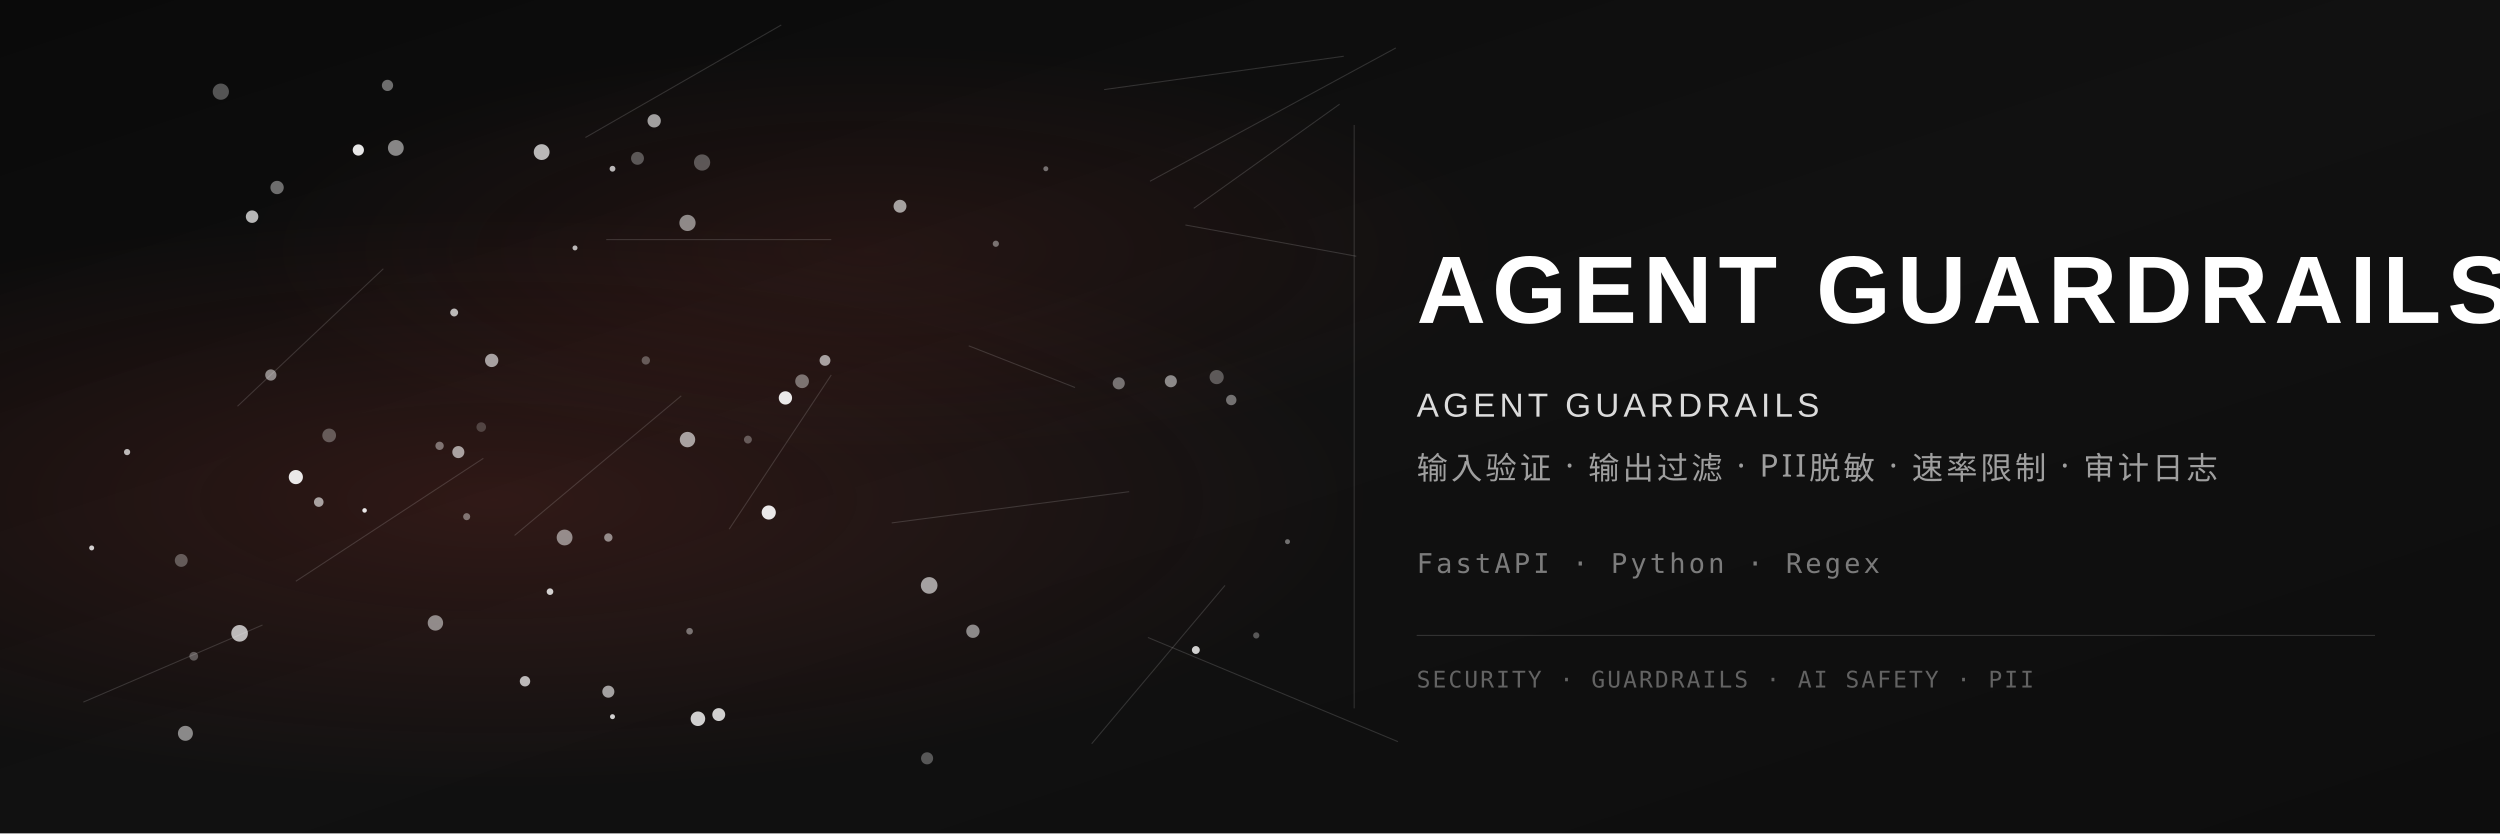
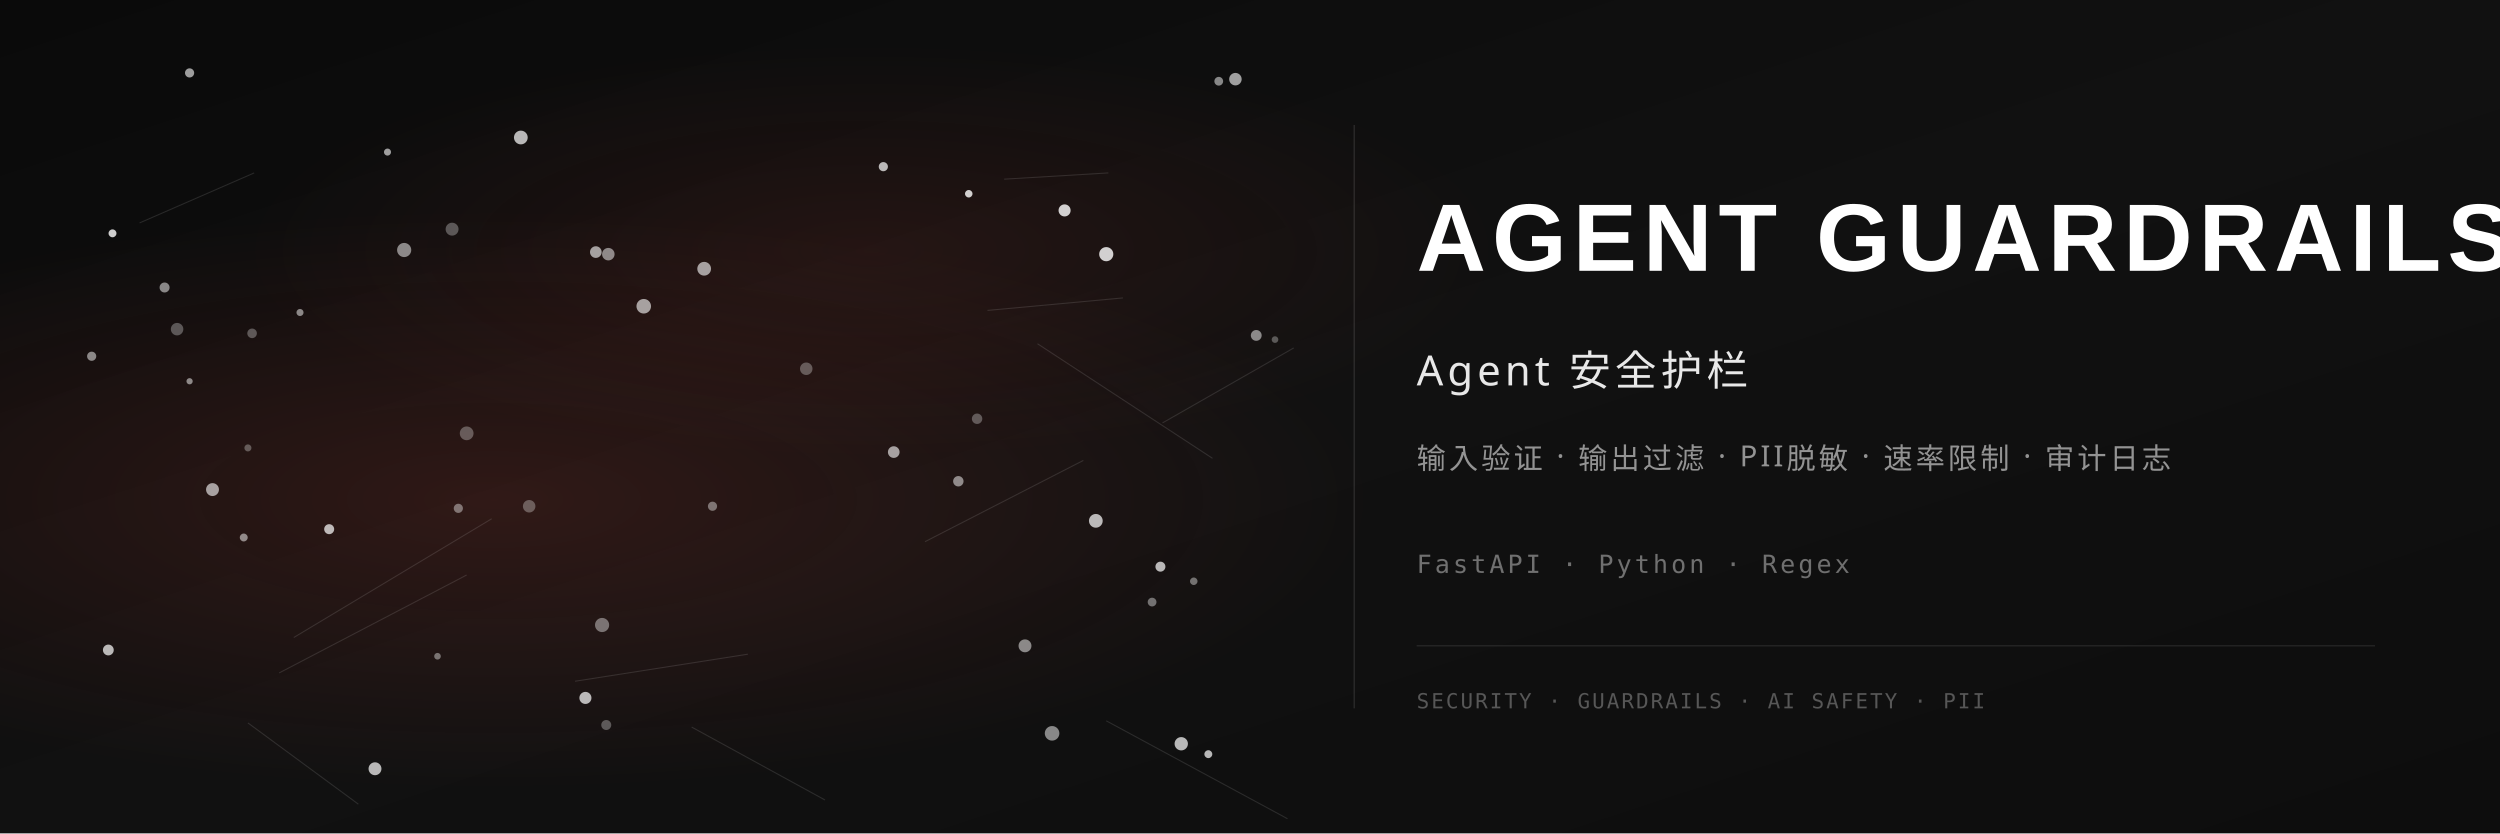
<svg xmlns="http://www.w3.org/2000/svg" viewBox="0 0 1200 400" width="1200" height="400">
  <defs>
    <linearGradient id="bg" x1="0%" y1="0%" x2="100%" y2="100%">
      <stop offset="0%" style="stop-color:#0a0a0a" />
      <stop offset="50%" style="stop-color:#111111" />
      <stop offset="100%" style="stop-color:#0d0d0d" />
    </linearGradient>
    <radialGradient id="glow1" cx="20%" cy="60%" r="35%">
      <stop offset="0%" style="stop-color:#E74C3C;stop-opacity:0.15" />
      <stop offset="100%" style="stop-color:#E74C3C;stop-opacity:0" />
    </radialGradient>
    <radialGradient id="glow2" cx="35%" cy="30%" r="25%">
      <stop offset="0%" style="stop-color:#E74C3C;stop-opacity:0.1" />
      <stop offset="100%" style="stop-color:#E74C3C;stop-opacity:0" />
    </radialGradient>
  </defs>
  <rect width="1200" height="400" fill="url(#bg)" />
  <rect width="1200" height="400" fill="url(#glow1)" />
  <rect width="1200" height="400" fill="url(#glow2)" />
-   <circle cx="446" cy="281" r="4.0" fill="white" opacity="0.6" />
-   <circle cx="87" cy="269" r="3.1" fill="white" opacity="0.3" />
-   <circle cx="591" cy="192" r="2.5" fill="white" opacity="0.4" />
-   <circle cx="385" cy="183" r="3.3" fill="white" opacity="0.4" />
-   <circle cx="252" cy="327" r="2.5" fill="white" opacity="0.7" />
-   <circle cx="396" cy="173" r="2.6" fill="white" opacity="0.6" />
-   <circle cx="537" cy="184" r="2.9" fill="white" opacity="0.4" />
-   <circle cx="236" cy="173" r="3.2" fill="white" opacity="0.6" />
-   <circle cx="292" cy="332" r="2.9" fill="white" opacity="0.6" />
-   <circle cx="186" cy="41" r="2.7" fill="white" opacity="0.4" />
-   <circle cx="211" cy="214" r="2.0" fill="white" opacity="0.4" />
-   <circle cx="478" cy="117" r="1.5" fill="white" opacity="0.4" />
-   <circle cx="264" cy="284" r="1.6" fill="white" opacity="0.8" />
-   <circle cx="359" cy="211" r="1.9" fill="white" opacity="0.3" />
-   <circle cx="467" cy="303" r="3.2" fill="white" opacity="0.5" />
-   <circle cx="345" cy="343" r="3.1" fill="white" opacity="0.8" />
-   <circle cx="276" cy="119" r="1.2" fill="white" opacity="0.7" />
-   <circle cx="618" cy="260" r="1.2" fill="white" opacity="0.4" />
-   <circle cx="93" cy="315" r="2.1" fill="white" opacity="0.3" />
-   <circle cx="331" cy="303" r="1.6" fill="white" opacity="0.4" />
-   <circle cx="432" cy="99" r="3.1" fill="white" opacity="0.6" />
-   <circle cx="310" cy="173" r="2.0" fill="white" opacity="0.3" />
-   <circle cx="44" cy="263" r="1.2" fill="white" opacity="0.8" />
-   <circle cx="294" cy="344" r="1.2" fill="white" opacity="0.8" />
-   <circle cx="142" cy="229" r="3.4" fill="white" opacity="0.9" />
-   <circle cx="209" cy="299" r="3.7" fill="white" opacity="0.5" />
-   <circle cx="445" cy="364" r="2.9" fill="white" opacity="0.3" />
-   <circle cx="294" cy="81" r="1.4" fill="white" opacity="0.7" />
-   <circle cx="260" cy="73" r="3.8" fill="white" opacity="0.7" />
-   <circle cx="89" cy="352" r="3.6" fill="white" opacity="0.5" />
-   <circle cx="562" cy="183" r="2.9" fill="white" opacity="0.5" />
-   <circle cx="369" cy="246" r="3.4" fill="white" opacity="0.9" />
-   <circle cx="220" cy="217" r="2.9" fill="white" opacity="0.6" />
-   <circle cx="130" cy="180" r="2.7" fill="white" opacity="0.5" />
-   <circle cx="224" cy="248" r="1.7" fill="white" opacity="0.4" />
-   <circle cx="190" cy="71" r="3.8" fill="white" opacity="0.5" />
-   <circle cx="330" cy="107" r="3.9" fill="white" opacity="0.5" />
-   <circle cx="158" cy="209" r="3.3" fill="white" opacity="0.3" />
-   <circle cx="106" cy="44" r="3.9" fill="white" opacity="0.3" />
-   <circle cx="292" cy="258" r="2.0" fill="white" opacity="0.5" />
-   <circle cx="153" cy="241" r="2.3" fill="white" opacity="0.6" />
-   <circle cx="502" cy="81" r="1.2" fill="white" opacity="0.4" />
-   <circle cx="330" cy="211" r="3.7" fill="white" opacity="0.6" />
-   <circle cx="115" cy="304" r="4.0" fill="white" opacity="0.7" />
-   <circle cx="377" cy="191" r="3.2" fill="white" opacity="0.9" />
-   <circle cx="306" cy="76" r="3.1" fill="white" opacity="0.3" />
-   <circle cx="603" cy="305" r="1.5" fill="white" opacity="0.3" />
-   <circle cx="61" cy="217" r="1.5" fill="white" opacity="0.7" />
-   <circle cx="584" cy="181" r="3.4" fill="white" opacity="0.3" />
-   <circle cx="271" cy="258" r="3.8" fill="white" opacity="0.5" />
-   <circle cx="337" cy="78" r="3.9" fill="white" opacity="0.3" />
-   <circle cx="218" cy="150" r="1.9" fill="white" opacity="0.7" />
-   <circle cx="175" cy="245" r="1.1" fill="white" opacity="0.9" />
-   <circle cx="121" cy="104" r="3.0" fill="white" opacity="0.7" />
-   <circle cx="172" cy="72" r="2.7" fill="white" opacity="0.9" />
-   <circle cx="133" cy="90" r="3.2" fill="white" opacity="0.4" />
-   <circle cx="231" cy="205" r="2.3" fill="white" opacity="0.2" />
-   <circle cx="335" cy="345" r="3.5" fill="white" opacity="0.8" />
-   <circle cx="314" cy="58" r="3.2" fill="white" opacity="0.6" />
-   <circle cx="574" cy="312" r="1.9" fill="white" opacity="0.8" />
-   <line x1="281" y1="66" x2="375" y2="12" stroke="white" stroke-width="0.5" opacity="0.15" />
-   <line x1="291" y1="115" x2="399" y2="115" stroke="white" stroke-width="0.5" opacity="0.15" />
-   <line x1="569" y1="108" x2="651" y2="123" stroke="white" stroke-width="0.5" opacity="0.15" />
-   <line x1="350" y1="254" x2="399" y2="180" stroke="white" stroke-width="0.5" opacity="0.15" />
-   <line x1="573" y1="100" x2="643" y2="50" stroke="white" stroke-width="0.5" opacity="0.15" />
-   <line x1="247" y1="257" x2="327" y2="190" stroke="white" stroke-width="0.5" opacity="0.15" />
-   <line x1="465" y1="166" x2="516" y2="186" stroke="white" stroke-width="0.5" opacity="0.15" />
-   <line x1="142" y1="279" x2="232" y2="220" stroke="white" stroke-width="0.5" opacity="0.15" />
-   <line x1="530" y1="43" x2="645" y2="27" stroke="white" stroke-width="0.5" opacity="0.15" />
-   <line x1="40" y1="337" x2="126" y2="300" stroke="white" stroke-width="0.5" opacity="0.15" />
-   <line x1="428" y1="251" x2="542" y2="236" stroke="white" stroke-width="0.5" opacity="0.15" />
-   <line x1="551" y1="306" x2="671" y2="356" stroke="white" stroke-width="0.5" opacity="0.15" />
-   <line x1="524" y1="357" x2="588" y2="281" stroke="white" stroke-width="0.5" opacity="0.15" />
-   <line x1="114" y1="195" x2="184" y2="129" stroke="white" stroke-width="0.5" opacity="0.15" />
-   <line x1="552" y1="87" x2="670" y2="23" stroke="white" stroke-width="0.5" opacity="0.15" />
+   <circle cx="585" cy="39" r="2.1" fill="white" opacity="0.5" />
+   <circle cx="424" cy="80" r="2.2" fill="white" opacity="0.7" />
+   <circle cx="342" cy="243" r="2.2" fill="white" opacity="0.4" />
+   <circle cx="180" cy="369" r="3.1" fill="white" opacity="0.7" />
+   <circle cx="158" cy="254" r="2.4" fill="white" opacity="0.7" />
+   <circle cx="79" cy="138" r="2.4" fill="white" opacity="0.5" />
+   <circle cx="117" cy="258" r="1.9" fill="white" opacity="0.5" />
+   <circle cx="526" cy="250" r="3.3" fill="white" opacity="0.7" />
+   <circle cx="102" cy="235" r="3.1" fill="white" opacity="0.6" />
+   <circle cx="573" cy="279" r="1.8" fill="white" opacity="0.4" />
+   <circle cx="291" cy="348" r="2.4" fill="white" opacity="0.3" />
+   <circle cx="612" cy="163" r="1.6" fill="white" opacity="0.3" />
+   <circle cx="121" cy="160" r="2.3" fill="white" opacity="0.3" />
+   <circle cx="186" cy="73" r="1.7" fill="white" opacity="0.6" />
+   <circle cx="553" cy="289" r="2.1" fill="white" opacity="0.4" />
+   <circle cx="292" cy="122" r="3.0" fill="white" opacity="0.5" />
+   <circle cx="250" cy="66" r="3.3" fill="white" opacity="0.7" />
+   <circle cx="224" cy="208" r="3.3" fill="white" opacity="0.3" />
+   <circle cx="54" cy="112" r="1.9" fill="white" opacity="0.8" />
+   <circle cx="91" cy="35" r="2.2" fill="white" opacity="0.6" />
+   <circle cx="289" cy="300" r="3.4" fill="white" opacity="0.4" />
+   <circle cx="210" cy="315" r="1.6" fill="white" opacity="0.4" />
+   <circle cx="338" cy="129" r="3.3" fill="white" opacity="0.6" />
+   <circle cx="254" cy="243" r="3.0" fill="white" opacity="0.3" />
+   <circle cx="465" cy="93" r="1.8" fill="white" opacity="0.8" />
+   <circle cx="52" cy="312" r="2.6" fill="white" opacity="0.7" />
+   <circle cx="91" cy="183" r="1.5" fill="white" opacity="0.5" />
+   <circle cx="144" cy="150" r="1.7" fill="white" opacity="0.5" />
+   <circle cx="469" cy="201" r="2.5" fill="white" opacity="0.3" />
+   <circle cx="286" cy="121" r="2.8" fill="white" opacity="0.6" />
+   <circle cx="387" cy="177" r="3.0" fill="white" opacity="0.3" />
+   <circle cx="531" cy="122" r="3.4" fill="white" opacity="0.8" />
+   <circle cx="194" cy="120" r="3.4" fill="white" opacity="0.5" />
+   <circle cx="119" cy="215" r="1.7" fill="white" opacity="0.3" />
+   <circle cx="281" cy="335" r="2.9" fill="white" opacity="0.7" />
+   <circle cx="492" cy="310" r="3.1" fill="white" opacity="0.5" />
+   <circle cx="511" cy="101" r="2.9" fill="white" opacity="0.8" />
+   <circle cx="603" cy="161" r="2.6" fill="white" opacity="0.5" />
+   <circle cx="309" cy="147" r="3.5" fill="white" opacity="0.6" />
+   <circle cx="44" cy="171" r="2.2" fill="white" opacity="0.5" />
+   <circle cx="217" cy="110" r="3.1" fill="white" opacity="0.3" />
+   <circle cx="580" cy="362" r="1.9" fill="white" opacity="0.7" />
+   <circle cx="220" cy="244" r="2.2" fill="white" opacity="0.4" />
+   <circle cx="460" cy="231" r="2.5" fill="white" opacity="0.5" />
+   <circle cx="593" cy="38" r="3.0" fill="white" opacity="0.6" />
+   <circle cx="557" cy="272" r="2.4" fill="white" opacity="0.7" />
+   <circle cx="85" cy="158" r="3.0" fill="white" opacity="0.3" />
+   <circle cx="505" cy="352" r="3.5" fill="white" opacity="0.5" />
+   <circle cx="429" cy="217" r="2.8" fill="white" opacity="0.6" />
+   <circle cx="567" cy="357" r="3.2" fill="white" opacity="0.7" />
+   <line x1="498" y1="165" x2="582" y2="220" stroke="white" stroke-width="0.5" opacity="0.12" />
+   <line x1="474" y1="149" x2="539" y2="143" stroke="white" stroke-width="0.5" opacity="0.12" />
+   <line x1="332" y1="349" x2="396" y2="384" stroke="white" stroke-width="0.5" opacity="0.12" />
+   <line x1="531" y1="346" x2="618" y2="393" stroke="white" stroke-width="0.5" opacity="0.12" />
+   <line x1="444" y1="260" x2="520" y2="221" stroke="white" stroke-width="0.5" opacity="0.12" />
+   <line x1="558" y1="203" x2="621" y2="167" stroke="white" stroke-width="0.5" opacity="0.12" />
+   <line x1="276" y1="327" x2="359" y2="314" stroke="white" stroke-width="0.5" opacity="0.12" />
+   <line x1="482" y1="86" x2="532" y2="83" stroke="white" stroke-width="0.5" opacity="0.12" />
+   <line x1="119" y1="347" x2="172" y2="386" stroke="white" stroke-width="0.5" opacity="0.12" />
+   <line x1="67" y1="107" x2="122" y2="83" stroke="white" stroke-width="0.5" opacity="0.12" />
+   <line x1="134" y1="323" x2="224" y2="276" stroke="white" stroke-width="0.5" opacity="0.12" />
+   <line x1="141" y1="306" x2="236" y2="249" stroke="white" stroke-width="0.5" opacity="0.12" />
  <line x1="650" y1="60" x2="650" y2="340" stroke="white" stroke-width="0.5" opacity="0.15" />
-   <text x="680" y="155" font-family="'SF Pro Display','Helvetica Neue',Arial,sans-serif" font-size="46" font-weight="800" fill="white" letter-spacing="3">AGENT GUARDRAILS</text>
-   <text x="680" y="200" font-family="'SF Pro Display','Helvetica Neue',Arial,sans-serif" font-size="16" font-weight="400" fill="white" opacity="0.85" letter-spacing="2">AGENT GUARDRAILS</text>
-   <text x="680" y="230" font-family="'Noto Sans SC','PingFang SC','Microsoft YaHei',sans-serif" font-size="15" font-weight="300" fill="white" opacity="0.6" letter-spacing="1.5">输入验证 · 输出过滤 · PII脱敏 · 速率限制 · 审计日志</text>
-   <text x="680" y="275" font-family="'SF Mono','Fira Code','Consolas',monospace" font-size="13" fill="white" opacity="0.45" letter-spacing="1.5">FastAPI · Python · Regex</text>
-   <line x1="680" y1="305" x2="1140" y2="305" stroke="white" stroke-width="0.5" opacity="0.15" />
-   <text x="680" y="330" font-family="'SF Mono','Fira Code','Consolas',monospace" font-size="11" fill="white" opacity="0.35" letter-spacing="1">SECURITY · GUARDRAILS · AI SAFETY · PII</text>
+   <text x="680" y="130" font-family="'SF Pro Display','Helvetica Neue',Arial,sans-serif" font-size="46" font-weight="800" fill="white" letter-spacing="3">AGENT GUARDRAILS</text>
+   <text x="680" y="185" font-family="'Noto Sans SC','PingFang SC','Microsoft YaHei',sans-serif" font-size="20" font-weight="500" fill="white" opacity="0.9" letter-spacing="2">Agent 安全护栏</text>
+   <text x="680" y="225" font-family="'Noto Sans SC','PingFang SC','Microsoft YaHei',sans-serif" font-size="14" font-weight="300" fill="white" opacity="0.55" letter-spacing="1.5">输入验证 · 输出过滤 · PII脱敏 · 速率限制 · 审计日志</text>
+   <text x="680" y="275" font-family="'SF Mono','Fira Code','Consolas',monospace" font-size="12" fill="white" opacity="0.4" letter-spacing="1.5">FastAPI · Python · Regex</text>
+   <line x1="680" y1="310" x2="1140" y2="310" stroke="white" stroke-width="0.5" opacity="0.12" />
+   <text x="680" y="340" font-family="'SF Mono','Fira Code','Consolas',monospace" font-size="10" fill="white" opacity="0.3" letter-spacing="1">SECURITY · GUARDRAILS · AI SAFETY · PII</text>
</svg>
